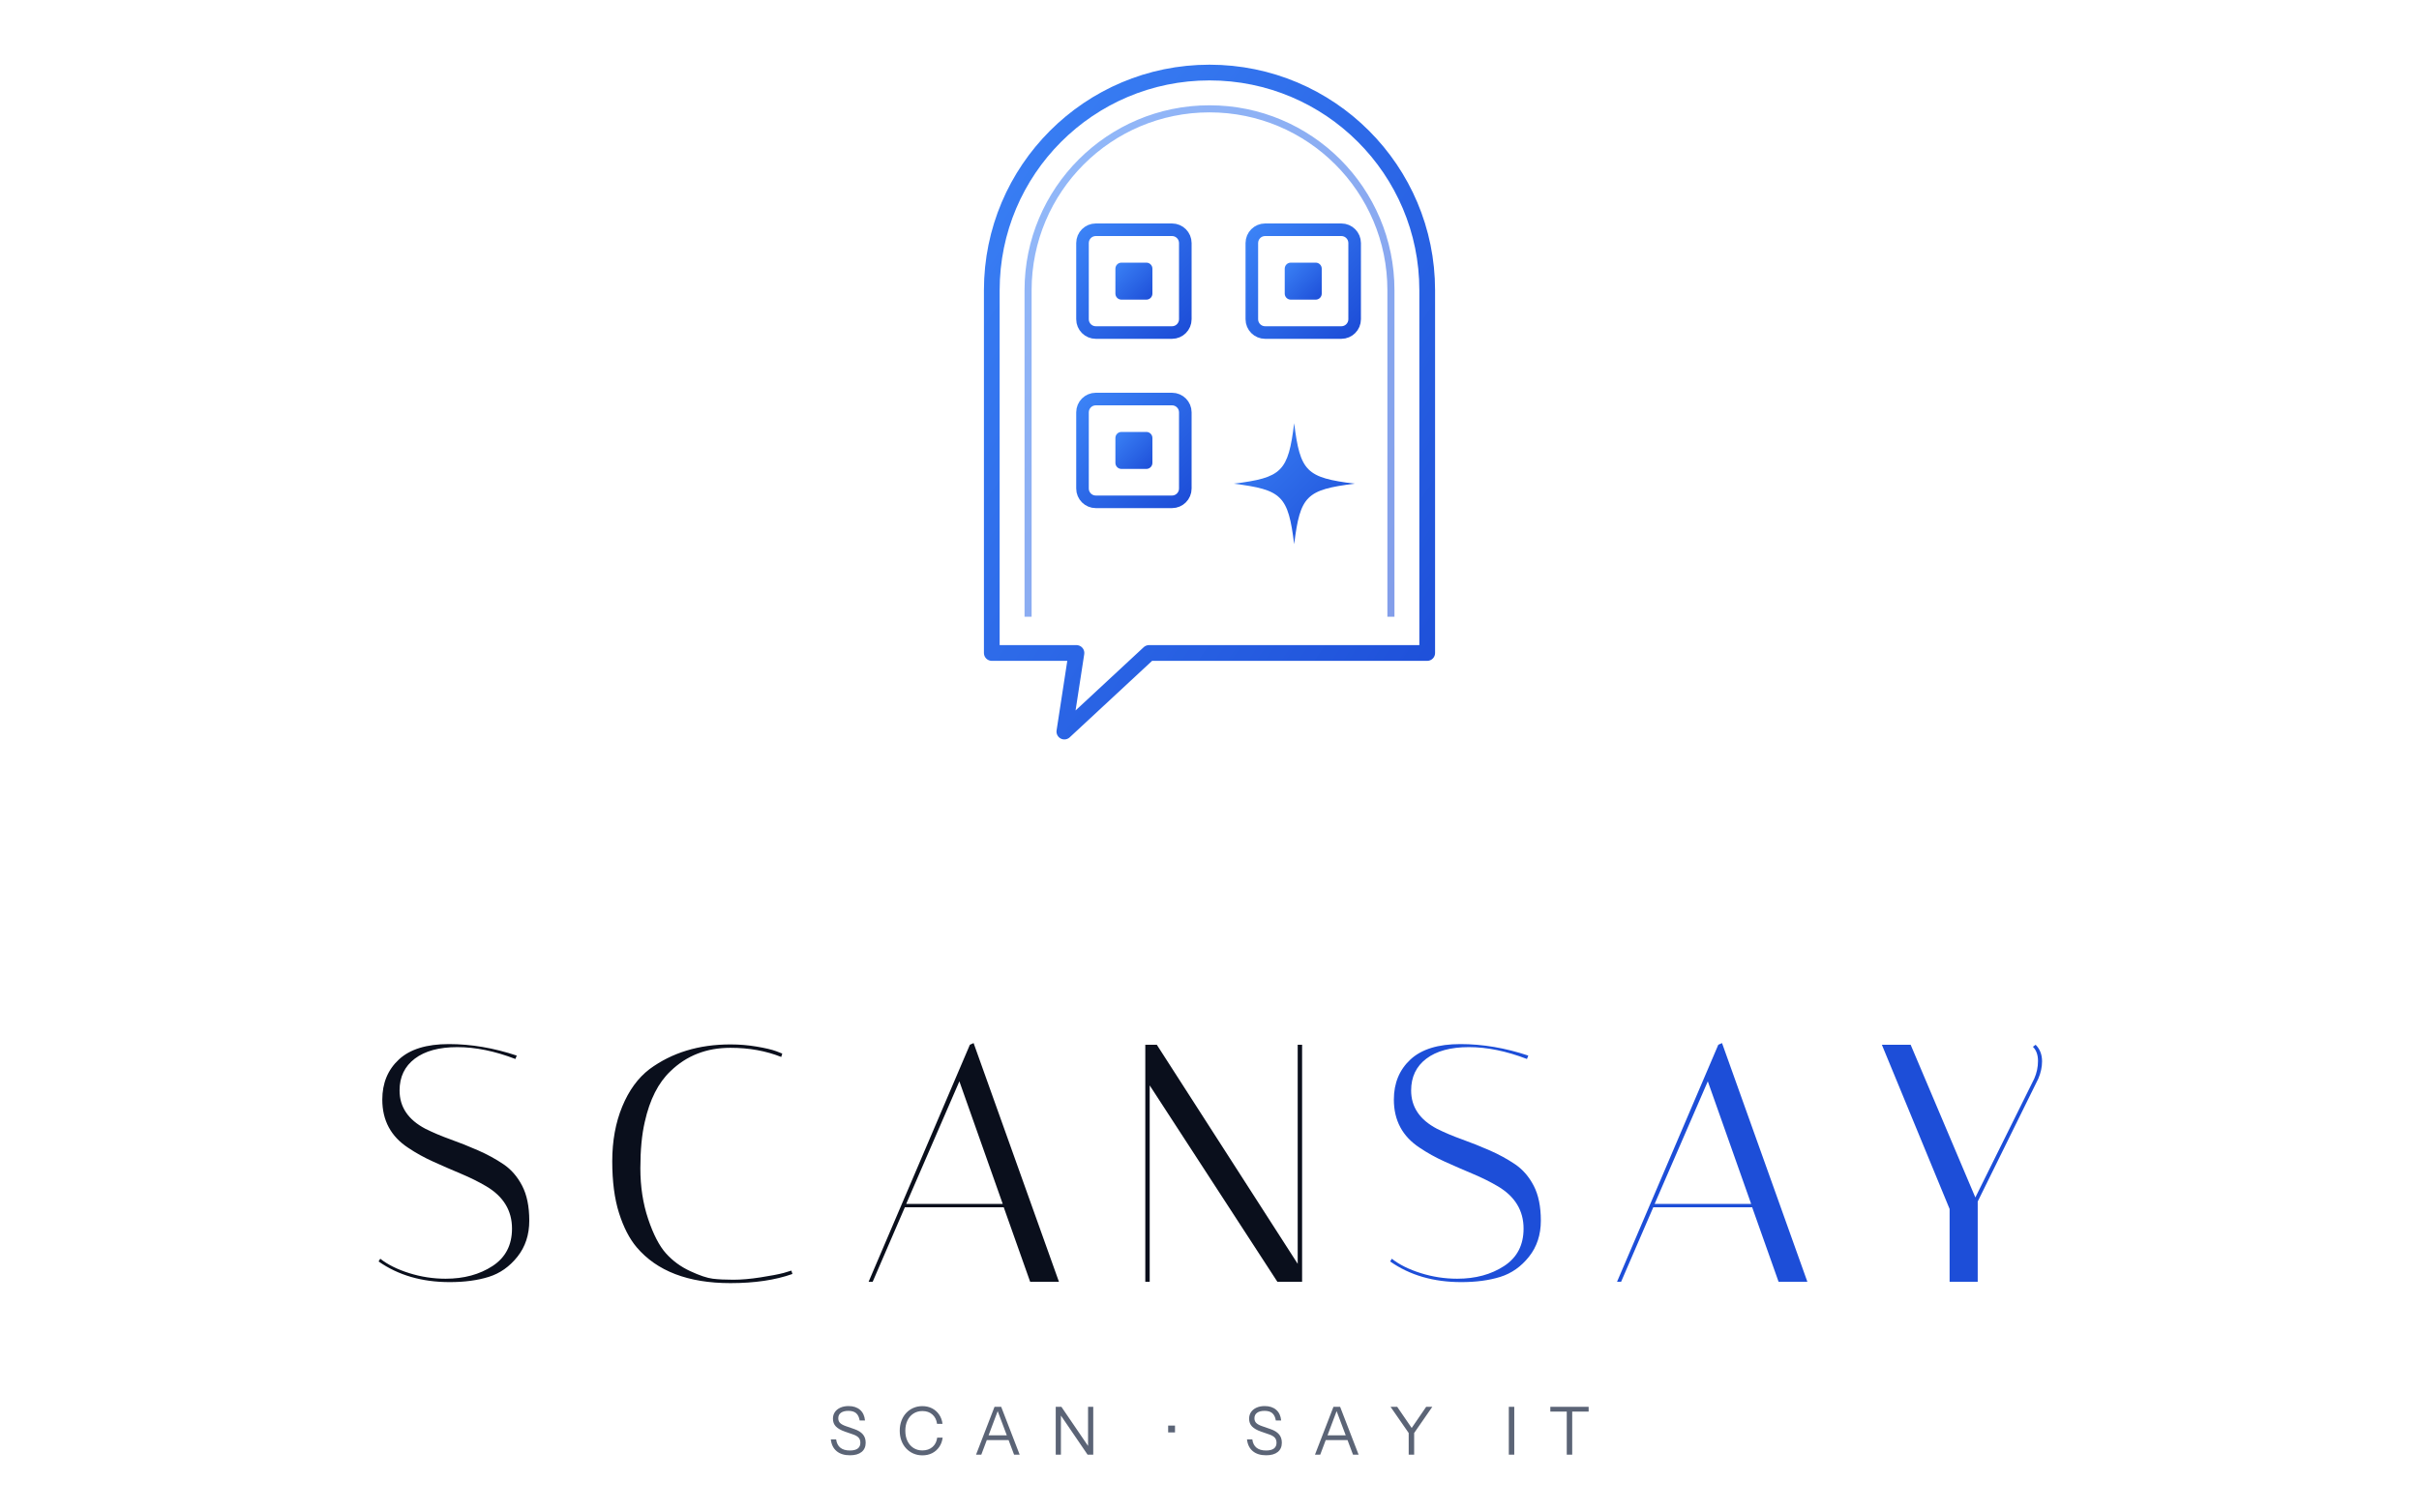
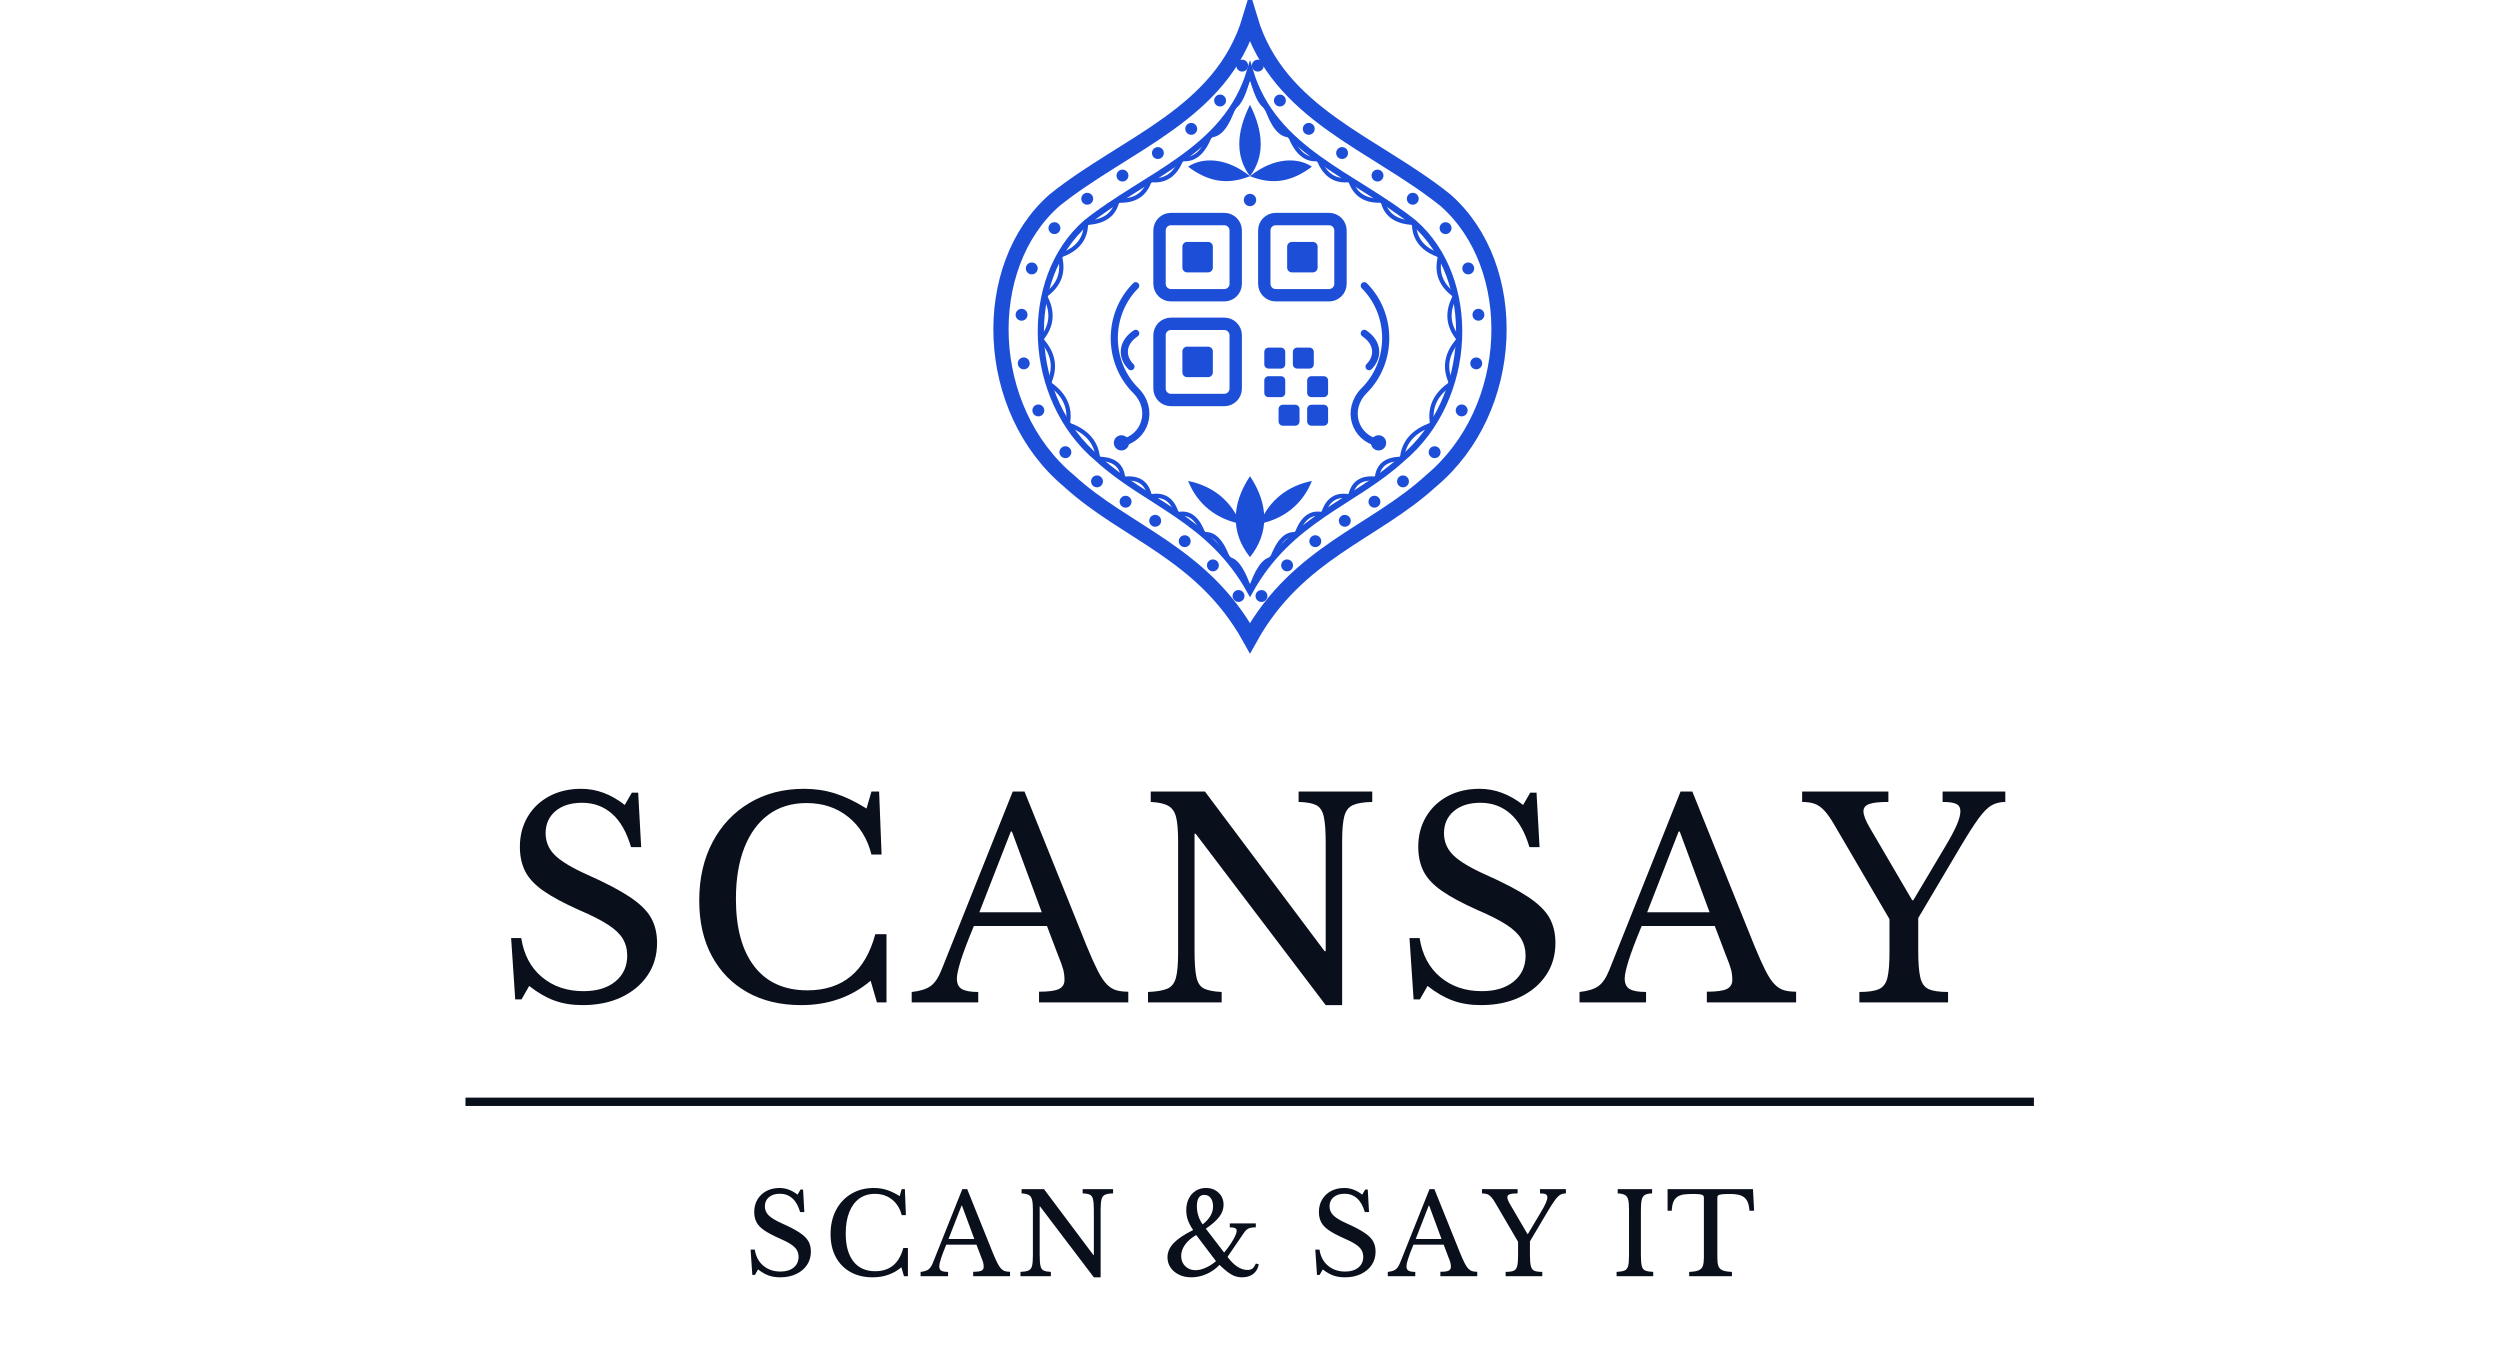
- <svg xmlns="http://www.w3.org/2000/svg" viewBox="0 0 400 250" width="400" height="250">
-   <defs>
-     <linearGradient id="sg" x1="0" y1="0" x2="1" y2="1">
-       <stop offset="0" stop-color="#3B82F6" />
-       <stop offset="1" stop-color="#1D4ED8" />
-     </linearGradient>
-   </defs>
-   <g transform="translate(150 0)">
-     <path d="M14 108 V48 A36 36 0 0 1 86 48 V108 H40 L26 121 L28 108 Z" fill="none" stroke="url(#sg)" stroke-width="2.6" stroke-linejoin="round" />
-     <path d="M20 102 V48 A30 30 0 0 1 80 48 V102" fill="none" stroke="url(#sg)" stroke-width="1.17" opacity=".55" />
-     <rect x="29" y="38" width="17" height="17" rx="2.2" fill="none" stroke="url(#sg)" stroke-width="2.08" />
-     <rect x="34.44" y="43.44" width="6.12" height="6.12" rx="1" fill="url(#sg)" />
-     <rect x="57" y="38" width="17" height="17" rx="2.2" fill="none" stroke="url(#sg)" stroke-width="2.08" />
-     <rect x="62.44" y="43.44" width="6.12" height="6.12" rx="1" fill="url(#sg)" />
-     <rect x="29" y="66" width="17" height="17" rx="2.2" fill="none" stroke="url(#sg)" stroke-width="2.08" />
-     <rect x="34.44" y="71.44" width="6.12" height="6.12" rx="1" fill="url(#sg)" />
-     <path d="M64 70 C65 78 66 79 74 80 C66 81 65 82 64 90 C63 82 62 81 54 80 C62 79 63 78 64 70 Z" fill="url(#sg)" />
+ <svg xmlns="http://www.w3.org/2000/svg" viewBox="0 0 420 230" width="420" height="230">
+   <g transform="translate(162.0 0) scale(0.8)">
+     <g fill="none" stroke="#1D4ED8">
+       <path d="M60.00 4.00 C66.00 24.00 86.00 30.00 101.00 42.00 C117.00 56.00 116.00 86.00 98.00 101.00 C86.00 112.00 70.00 116.00 60.00 134.00 C50.00 116.00 34.00 112.00 22.00 101.00 C4.00 86.00 3.00 56.00 19.00 42.00 C34.00 30.00 54.00 24.00 60.00 4.00 Z" stroke-width="3.2" />
+       <path d="M60.00 14.88 C65.04 31.68 81.84 36.72 94.44 46.80 C107.88 58.56 107.04 83.76 91.92 96.36 C81.84 105.60 68.40 108.96 60.00 124.08 C51.60 108.96 38.16 105.60 28.08 96.36 C12.96 83.76 12.12 58.56 25.56 46.80 C38.16 36.72 54.96 31.68 60.00 14.88 Z" stroke-width="1.3" />
+     </g>
+     <g fill="#1D4ED8">
+       <circle cx="61.64" cy="13.78" r="1.25" />
+       <circle cx="66.28" cy="21.11" r="1.25" />
+       <circle cx="72.34" cy="27.06" r="1.25" />
+       <circle cx="79.34" cy="32.14" r="1.25" />
+       <circle cx="86.78" cy="36.87" r="1.25" />
+       <circle cx="94.18" cy="41.74" r="1.25" />
+       <circle cx="101.07" cy="47.91" r="1.25" />
+       <circle cx="105.83" cy="56.37" r="1.25" />
+       <circle cx="107.97" cy="66.10" r="1.25" />
+       <circle cx="107.51" cy="76.31" r="1.25" />
+       <circle cx="104.45" cy="86.19" r="1.25" />
+       <circle cx="98.77" cy="94.96" r="1.25" />
+       <circle cx="92.13" cy="101.09" r="1.25" />
+       <circle cx="86.13" cy="105.36" r="1.25" />
+       <circle cx="79.91" cy="109.37" r="1.25" />
+       <circle cx="73.71" cy="113.65" r="1.25" />
+       <circle cx="67.79" cy="118.73" r="1.25" />
+       <circle cx="62.41" cy="125.16" r="1.25" />
+       <circle cx="57.59" cy="125.16" r="1.25" />
+       <circle cx="52.21" cy="118.73" r="1.25" />
+       <circle cx="46.29" cy="113.65" r="1.25" />
+       <circle cx="40.09" cy="109.37" r="1.25" />
+       <circle cx="33.87" cy="105.36" r="1.25" />
+       <circle cx="27.87" cy="101.09" r="1.25" />
+       <circle cx="21.23" cy="94.96" r="1.25" />
+       <circle cx="15.55" cy="86.19" r="1.25" />
+       <circle cx="12.49" cy="76.31" r="1.25" />
+       <circle cx="12.03" cy="66.10" r="1.25" />
+       <circle cx="14.17" cy="56.37" r="1.25" />
+       <circle cx="18.93" cy="47.91" r="1.25" />
+       <circle cx="25.82" cy="41.74" r="1.25" />
+       <circle cx="33.22" cy="36.87" r="1.25" />
+       <circle cx="40.66" cy="32.14" r="1.25" />
+       <circle cx="47.66" cy="27.06" r="1.25" />
+       <circle cx="53.72" cy="21.11" r="1.25" />
+       <circle cx="58.36" cy="13.78" r="1.25" />
+     </g>
+     <g fill="none" stroke="#1D4ED8" stroke-width=".9">
+       <path d="M60.00 14.88 Q61.61 21.83 63.43 22.38" />
+       <path d="M63.43 22.38 Q65.50 28.55 68.37 28.38" />
+       <path d="M68.37 28.38 Q70.52 33.96 74.39 33.36" />
+       <path d="M74.39 33.36 Q76.31 38.45 81.03 37.78" />
+       <path d="M81.03 37.78 Q82.51 42.48 87.86 42.10" />
+       <path d="M87.86 42.10 Q88.75 46.57 94.44 46.80" />
+       <path d="M94.44 46.80 Q94.44 51.86 99.97 53.68" />
+       <path d="M99.97 53.68 Q98.52 58.91 103.12 62.08" />
+       <path d="M103.12 62.08 Q100.33 67.06 103.89 71.27" />
+       <path d="M103.89 71.27 Q99.90 75.61 102.28 80.52" />
+       <path d="M102.28 80.52 Q97.24 83.86 98.29 89.13" />
+       <path d="M98.29 89.13 Q92.35 91.12 91.92 96.36" />
+       <path d="M91.92 96.36 Q86.91 96.32 86.64 100.57" />
+       <path d="M86.64 100.57 Q81.86 99.91 81.03 104.29" />
+       <path d="M81.03 104.29 Q76.68 103.33 75.33 108.02" />
+       <path d="M75.33 108.02 Q71.55 107.08 69.77 112.23" />
+       <path d="M69.77 112.23 Q66.65 111.67 64.58 117.42" />
+       <path d="M64.58 117.42 Q62.14 117.55 60.00 124.08" />
+       <path d="M60.00 124.08 Q57.86 117.55 55.42 117.42" />
+       <path d="M55.42 117.42 Q53.35 111.67 50.23 112.23" />
+       <path d="M50.23 112.23 Q48.45 107.08 44.67 108.02" />
+       <path d="M44.67 108.02 Q43.32 103.33 38.97 104.29" />
+       <path d="M38.97 104.29 Q38.14 99.91 33.36 100.57" />
+       <path d="M33.36 100.57 Q33.09 96.32 28.08 96.36" />
+       <path d="M28.08 96.36 Q27.65 91.12 21.71 89.13" />
+       <path d="M21.71 89.13 Q22.76 83.86 17.72 80.52" />
+       <path d="M17.72 80.52 Q20.10 75.61 16.11 71.27" />
+       <path d="M16.11 71.27 Q19.67 67.06 16.88 62.08" />
+       <path d="M16.88 62.08 Q21.48 58.91 20.03 53.68" />
+       <path d="M20.03 53.68 Q25.56 51.86 25.56 46.80" />
+       <path d="M25.56 46.80 Q31.25 46.57 32.14 42.10" />
+       <path d="M32.14 42.10 Q37.49 42.48 38.97 37.78" />
+       <path d="M38.97 37.78 Q43.69 38.45 45.62 33.36" />
+       <path d="M45.62 33.36 Q49.48 33.96 51.63 28.38" />
+       <path d="M51.63 28.38 Q54.50 28.55 56.57 22.38" />
+       <path d="M56.57 22.38 Q58.39 21.83 60.00 14.88" />
+     </g>
+     <g fill="none" stroke="#1D4ED8" stroke-width="1.5" stroke-linecap="round">
+       <path d="M36 60 C30 66 30 76 36 82 C40 86 38 92 33 93 M36 70 C33 72 33 75 35 77" />
+       <path d="M36 60 C30 66 30 76 36 82 C40 86 38 92 33 93 M36 70 C33 72 33 75 35 77" transform="translate(120 0) scale(-1 1)" />
+     </g>
+     <g fill="#1D4ED8">
+       <circle cx="33" cy="93" r="1.6" />
+       <circle cx="87" cy="93" r="1.6" />
+       <circle cx="60" cy="42" r="1.3" />
+     </g>
+     <path d="M60 22 C63 28 63 33 60 37 C57 33 57 28 60 22 Z" fill="#1D4ED8" />
+     <path d="M60 37 C55 33 50 33 47 35 C51 38 55 39 60 37 Z M60 37 C65 33 70 33 73 35 C69 38 65 39 60 37 Z" fill="#1D4ED8" />
+     <path d="M60 100 C56 106 56 112 60 117 C64 112 64 106 60 100 Z" fill="#1D4ED8" />
+     <path d="M47 101 C52 102 56 105 58 110 C53 109 49 106 47 101 Z M73 101 C68 102 64 105 62 110 C67 109 71 106 73 101 Z" fill="#1D4ED8" />
+     <rect x="41" y="46" width="16" height="16" rx="2.4" fill="none" stroke="#1D4ED8" stroke-width="2.6" />
+     <rect x="45.8" y="50.8" width="6.4" height="6.4" rx="1" fill="#1D4ED8" />
+     <rect x="63" y="46" width="16" height="16" rx="2.4" fill="none" stroke="#1D4ED8" stroke-width="2.6" />
+     <rect x="67.8" y="50.8" width="6.4" height="6.4" rx="1" fill="#1D4ED8" />
+     <rect x="41" y="68" width="16" height="16" rx="2.4" fill="none" stroke="#1D4ED8" stroke-width="2.6" />
+     <rect x="45.8" y="72.8" width="6.4" height="6.4" rx="1" fill="#1D4ED8" />
+     <rect x="63" y="73" width="4.4" height="4.4" rx=".9" fill="#1D4ED8" />
+     <rect x="69" y="73" width="4.4" height="4.4" rx=".9" fill="#1D4ED8" />
+     <rect x="63" y="79" width="4.4" height="4.4" rx=".9" fill="#1D4ED8" />
+     <rect x="72" y="85" width="4.4" height="4.4" rx=".9" fill="#1D4ED8" />
+     <rect x="66" y="85" width="4.4" height="4.4" rx=".9" fill="#1D4ED8" />
+     <rect x="72" y="79" width="4.4" height="4.4" rx=".9" fill="#1D4ED8" />
  </g>
-   <g transform="translate(60.64 212)">
-     <path d="M24.584 -36.848Q19.488 -38.808 14.98 -38.808Q10.472 -38.808 7.952 -36.904Q5.432 -35.0 5.432 -31.64Q5.432 -27.552 9.688 -25.312Q11.592 -24.36 13.86 -23.548Q16.128 -22.736 18.424 -21.728Q20.72 -20.72 22.624 -19.432Q24.528 -18.144 25.704 -15.876Q26.88 -13.608 26.88 -10.108Q26.88 -6.608 24.92 -4.144Q22.96 -1.68 20.188 -0.812Q17.416 0.056 13.72 0.056Q6.832 0.056 1.96 -3.36L2.24 -3.808Q4.088 -2.352 7.028 -1.428Q9.968 -0.504 13.048 -0.504Q17.584 -0.504 20.804 -2.604Q24.024 -4.704 24.024 -8.792Q24.024 -13.272 19.768 -15.792Q17.864 -16.912 15.596 -17.864Q13.328 -18.816 11.032 -19.852Q8.736 -20.888 6.832 -22.176Q2.576 -24.976 2.576 -30.128Q2.576 -34.216 5.32 -36.764Q8.064 -39.312 13.58 -39.312Q19.096 -39.312 24.808 -37.408Z M60.144 0.224Q49.672 0.224 44.632 -5.712Q42.84 -7.84 41.72 -11.368Q40.6 -14.896 40.6 -19.936Q40.6 -24.976 42.252 -28.98Q43.904 -32.984 46.76 -35.168Q52.304 -39.256 60.144 -39.256Q62.384 -39.256 64.512 -38.892Q66.64 -38.528 67.704 -38.136L68.712 -37.744L68.544 -37.184Q64.736 -38.696 60.144 -38.696Q54.208 -38.696 50.232 -34.832Q47.208 -31.976 45.976 -26.432Q45.248 -23.296 45.248 -18.76Q45.248 -14.224 46.536 -10.388Q47.824 -6.552 49.476 -4.704Q51.128 -2.856 53.48 -1.764Q55.832 -0.672 57.232 -0.504Q58.632 -0.336 60.62 -0.336Q62.608 -0.336 65.128 -0.728Q67.648 -1.12 68.936 -1.456L70.224 -1.848L70.392 -1.288Q66.136 0.224 60.144 0.224Z M83.664 0.0H82.992L99.736 -39.2L100.352 -39.48L114.464 0.0H109.704L105.336 -12.32H88.984ZM98.0 -33.152 89.208 -12.88H105.168Z M129.472 0.0H128.744V-39.2H130.648L153.944 -2.968V-39.2H154.672V0.0H150.584L129.472 -32.48Z" fill="#0A0F1C" />
-     <g transform="translate(167.27 0)">
-       <path d="M24.584 -36.848Q19.488 -38.808 14.98 -38.808Q10.472 -38.808 7.952 -36.904Q5.432 -35.0 5.432 -31.64Q5.432 -27.552 9.688 -25.312Q11.592 -24.36 13.86 -23.548Q16.128 -22.736 18.424 -21.728Q20.72 -20.72 22.624 -19.432Q24.528 -18.144 25.704 -15.876Q26.88 -13.608 26.88 -10.108Q26.88 -6.608 24.92 -4.144Q22.96 -1.68 20.188 -0.812Q17.416 0.056 13.72 0.056Q6.832 0.056 1.96 -3.36L2.24 -3.808Q4.088 -2.352 7.028 -1.428Q9.968 -0.504 13.048 -0.504Q17.584 -0.504 20.804 -2.604Q24.024 -4.704 24.024 -8.792Q24.024 -13.272 19.768 -15.792Q17.864 -16.912 15.596 -17.864Q13.328 -18.816 11.032 -19.852Q8.736 -20.888 6.832 -22.176Q2.576 -24.976 2.576 -30.128Q2.576 -34.216 5.32 -36.764Q8.064 -39.312 13.58 -39.312Q19.096 -39.312 24.808 -37.408Z M40.152 0.0H39.48L56.224 -39.2L56.84 -39.48L70.952 0.0H66.192L61.824 -12.32H45.472ZM54.488 -33.152 45.696 -12.88H61.656Z M108.696 -39.2Q109.76 -38.136 109.76 -36.456Q109.76 -35.056 109.144 -33.6L99.12 -13.272V0.0H94.472V-12.04L83.272 -39.2H88.032L98.728 -13.944L108.472 -33.6Q109.088 -35.0 109.088 -36.512Q109.088 -38.024 108.248 -38.864Z" fill="#1D4ED8" />
-     </g>
+   <g transform="translate(83.2 168.4)">
+     <path d="M3.358 -0.506 2.668 -10.81H4.37Q5.014 -6.624 7.843 -4.255Q10.672 -1.886 14.812 -1.886Q18.216 -1.886 20.194 -3.519Q22.172 -5.152 22.172 -7.866Q22.172 -9.43 21.459 -10.649Q20.746 -11.868 18.998 -13.018Q17.25 -14.168 14.122 -15.502Q10.304 -17.204 8.119 -18.722Q5.934 -20.24 5.037 -22.011Q4.14 -23.782 4.14 -26.128Q4.14 -28.98 5.451 -31.188Q6.762 -33.396 9.085 -34.638Q11.408 -35.88 14.444 -35.88Q18.308 -35.88 21.758 -33.166L22.954 -35.236H24.012L24.518 -26.082H22.816Q21.712 -29.854 19.619 -31.694Q17.526 -33.534 14.582 -33.534Q11.776 -33.534 10.12 -32.131Q8.464 -30.728 8.464 -28.428Q8.464 -26.266 10.028 -24.725Q11.592 -23.184 15.502 -21.436Q20.056 -19.412 22.609 -17.71Q25.162 -16.008 26.174 -14.214Q27.186 -12.42 27.186 -9.982Q27.186 -6.9 25.599 -4.554Q24.012 -2.208 21.206 -0.874Q18.4 0.46 14.674 0.46Q12.052 0.46 9.959 -0.299Q7.866 -1.058 5.704 -2.76L4.416 -0.506Z M62.376 -32.568 63.204 -35.42H64.492L64.906 -24.84H63.204Q62.192 -28.842 59.294 -31.165Q56.396 -33.488 52.302 -33.488Q48.576 -33.488 45.931 -31.556Q43.286 -29.624 41.86 -26.013Q40.434 -22.402 40.434 -17.388Q40.434 -10.028 43.539 -6.026Q46.644 -2.024 52.44 -2.024Q61.318 -2.024 63.848 -11.454H65.734V0.0H64.124L63.066 -3.634Q58.236 0.46 51.382 0.46Q46.184 0.46 42.343 -1.702Q38.502 -3.864 36.386 -7.797Q34.27 -11.73 34.27 -17.112Q34.27 -22.678 36.501 -26.91Q38.732 -31.142 42.711 -33.511Q46.69 -35.88 51.888 -35.88Q54.648 -35.88 57.109 -35.098Q59.57 -34.316 62.376 -32.568Z M69.966 0.0V-1.748Q72.082 -1.978 73.14 -2.737Q74.198 -3.496 74.98 -5.474L86.94 -35.42H88.918L99.36 -9.476Q100.418 -6.9 101.2 -5.359Q101.982 -3.818 102.718 -3.059Q103.454 -2.3 104.305 -2.047Q105.156 -1.794 106.352 -1.794V0.0H91.356V-1.794Q93.794 -1.794 94.714 -2.254Q95.634 -2.714 95.634 -3.772Q95.634 -4.692 95.427 -5.497Q95.22 -6.302 94.576 -7.866L92.69 -12.834H80.408Q78.844 -9.062 78.2 -6.992Q77.556 -4.922 77.556 -4.002Q77.556 -2.714 78.407 -2.231Q79.258 -1.748 81.144 -1.748V0.0ZM81.328 -15.134H91.816L86.802 -28.704H86.618Z M139.518 0.46 117.668 -28.336H117.484V-8.694Q117.484 -5.658 117.806 -4.209Q118.128 -2.76 119.117 -2.3Q120.106 -1.84 122.038 -1.748V0.0H109.664V-1.748Q111.826 -1.84 112.907 -2.3Q113.988 -2.76 114.356 -4.14Q114.724 -5.52 114.724 -8.372V-27.048Q114.724 -29.67 114.402 -31.05Q114.08 -32.43 113.091 -33.005Q112.102 -33.58 110.124 -33.672V-35.42H119.232L139.334 -8.602H139.518V-26.726Q139.518 -29.762 139.196 -31.211Q138.874 -32.66 137.908 -33.143Q136.942 -33.626 134.964 -33.672V-35.42H147.338V-33.672Q145.176 -33.626 144.095 -33.143Q143.014 -32.66 142.646 -31.28Q142.278 -29.9 142.278 -27.048V0.46Z M154.284 -0.506 153.594 -10.81H155.296Q155.94 -6.624 158.769 -4.255Q161.598 -1.886 165.738 -1.886Q169.142 -1.886 171.12 -3.519Q173.098 -5.152 173.098 -7.866Q173.098 -9.43 172.385 -10.649Q171.672 -11.868 169.924 -13.018Q168.176 -14.168 165.048 -15.502Q161.23 -17.204 159.045 -18.722Q156.86 -20.24 155.963 -22.011Q155.066 -23.782 155.066 -26.128Q155.066 -28.98 156.377 -31.188Q157.688 -33.396 160.011 -34.638Q162.334 -35.88 165.37 -35.88Q169.234 -35.88 172.684 -33.166L173.88 -35.236H174.938L175.444 -26.082H173.742Q172.638 -29.854 170.545 -31.694Q168.452 -33.534 165.508 -33.534Q162.702 -33.534 161.046 -32.131Q159.39 -30.728 159.39 -28.428Q159.39 -26.266 160.954 -24.725Q162.518 -23.184 166.428 -21.436Q170.982 -19.412 173.535 -17.71Q176.088 -16.008 177.1 -14.214Q178.112 -12.42 178.112 -9.982Q178.112 -6.9 176.525 -4.554Q174.938 -2.208 172.132 -0.874Q169.326 0.46 165.6 0.46Q162.978 0.46 160.885 -0.299Q158.792 -1.058 156.63 -2.76L155.342 -0.506Z M182.16 0.0V-1.748Q184.276 -1.978 185.334 -2.737Q186.392 -3.496 187.174 -5.474L199.134 -35.42H201.112L211.554 -9.476Q212.612 -6.9 213.394 -5.359Q214.176 -3.818 214.912 -3.059Q215.648 -2.3 216.499 -2.047Q217.35 -1.794 218.546 -1.794V0.0H203.55V-1.794Q205.988 -1.794 206.908 -2.254Q207.828 -2.714 207.828 -3.772Q207.828 -4.692 207.621 -5.497Q207.414 -6.302 206.77 -7.866L204.884 -12.834H192.602Q191.038 -9.062 190.394 -6.992Q189.75 -4.922 189.75 -4.002Q189.75 -2.714 190.601 -2.231Q191.452 -1.748 193.338 -1.748V0.0ZM193.522 -15.134H204.01L198.996 -28.704H198.812Z M225.032 -29.716Q224.112 -31.326 223.33 -32.177Q222.548 -33.028 221.697 -33.35Q220.846 -33.672 219.558 -33.672V-35.42H234.048V-33.672Q231.794 -33.672 230.828 -33.327Q229.862 -32.982 229.862 -32.108Q229.862 -31.142 230.92 -29.348L238.05 -17.158H238.234L243.432 -25.898Q244.904 -28.336 245.525 -29.785Q246.146 -31.234 246.146 -32.108Q246.146 -32.982 245.479 -33.327Q244.812 -33.672 243.156 -33.672V-35.42H253.69V-33.672Q252.402 -33.672 251.413 -33.12Q250.424 -32.568 249.228 -30.935Q248.032 -29.302 246.146 -26.128L239.062 -14.168V-8.694Q239.062 -5.704 239.407 -4.209Q239.752 -2.714 240.81 -2.231Q241.868 -1.748 244.076 -1.748V0.0H229.172V-1.748Q231.38 -1.748 232.461 -2.231Q233.542 -2.714 233.887 -4.14Q234.232 -5.566 234.232 -8.372V-13.984Z" fill="#0A0F1C" />
  </g>
-   <g transform="translate(136.92 240.60)">
-     <path d="M3.63 0.099Q2.244 0.099 1.424 -0.583Q0.605 -1.265 0.462 -2.53H1.342Q1.463 -1.617 2.035 -1.155Q2.607 -0.693 3.619 -0.693Q4.477 -0.693 4.912 -1.017Q5.346 -1.342 5.346 -1.969Q5.346 -2.508 5.049 -2.827Q4.752 -3.146 4.125 -3.355L2.794 -3.817Q1.782 -4.169 1.298 -4.669Q0.814 -5.17 0.814 -5.94Q0.814 -6.578 1.133 -7.045Q1.452 -7.513 2.035 -7.777Q2.618 -8.041 3.388 -8.041Q4.576 -8.041 5.291 -7.42Q6.006 -6.798 6.116 -5.654H5.236Q5.093 -6.479 4.647 -6.864Q4.202 -7.249 3.366 -7.249Q2.574 -7.249 2.134 -6.93Q1.694 -6.611 1.694 -6.028Q1.694 -5.533 2.002 -5.236Q2.31 -4.939 2.959 -4.719L4.378 -4.224Q5.302 -3.905 5.764 -3.361Q6.226 -2.816 6.226 -1.98Q6.226 -0.99 5.55 -0.446Q4.873 0.099 3.63 0.099Z M15.609 0.11Q14.795 0.11 14.107 -0.193Q13.42 -0.495 12.914 -1.039Q12.408 -1.584 12.133 -2.326Q11.858 -3.069 11.858 -3.96Q11.858 -4.851 12.133 -5.593Q12.408 -6.336 12.909 -6.88Q13.409 -7.425 14.096 -7.727Q14.784 -8.03 15.598 -8.03Q16.489 -8.03 17.199 -7.667Q17.908 -7.304 18.364 -6.644Q18.821 -5.984 18.931 -5.104H18.029Q17.897 -6.083 17.253 -6.649Q16.61 -7.216 15.609 -7.216Q14.762 -7.216 14.124 -6.803Q13.486 -6.391 13.134 -5.659Q12.782 -4.928 12.782 -3.96Q12.782 -2.992 13.134 -2.26Q13.486 -1.529 14.124 -1.116Q14.762 -0.704 15.598 -0.704Q16.621 -0.704 17.276 -1.276Q17.93 -1.848 18.051 -2.816H18.953Q18.843 -1.936 18.386 -1.276Q17.93 -0.616 17.221 -0.253Q16.511 0.11 15.609 0.11Z M24.475 0.0 27.533 -7.92H28.325L25.344 0.0ZM30.767 0.0 27.786 -7.92H28.633L31.691 0.0ZM25.993 -3.201H30.129V-2.409H25.993Z M37.653 0.0V-7.92H38.588L43.131 -1.254L42.999 -1.232V-7.92H43.857V0.0H42.922L38.379 -6.666L38.511 -6.688V0.0Z M56.243 -3.685V-4.818H57.376V-3.685Z M72.446 0.099Q71.06 0.099 70.24 -0.583Q69.421 -1.265 69.278 -2.53H70.158Q70.279 -1.617 70.851 -1.155Q71.423 -0.693 72.435 -0.693Q73.293 -0.693 73.728 -1.017Q74.162 -1.342 74.162 -1.969Q74.162 -2.508 73.865 -2.827Q73.568 -3.146 72.941 -3.355L71.61 -3.817Q70.598 -4.169 70.114 -4.669Q69.63 -5.17 69.63 -5.94Q69.63 -6.578 69.949 -7.045Q70.268 -7.513 70.851 -7.777Q71.434 -8.041 72.204 -8.041Q73.392 -8.041 74.107 -7.42Q74.822 -6.798 74.932 -5.654H74.052Q73.909 -6.479 73.464 -6.864Q73.018 -7.249 72.182 -7.249Q71.39 -7.249 70.95 -6.93Q70.51 -6.611 70.51 -6.028Q70.51 -5.533 70.818 -5.236Q71.126 -4.939 71.775 -4.719L73.194 -4.224Q74.118 -3.905 74.58 -3.361Q75.042 -2.816 75.042 -1.98Q75.042 -0.99 74.365 -0.446Q73.689 0.099 72.446 0.099Z M80.52 0.0 83.578 -7.92H84.37L81.389 0.0ZM86.812 0.0 83.831 -7.92H84.678L87.736 0.0ZM82.038 -3.201H86.174V-2.409H82.038Z M96.019 0.0V-3.586L93.016 -7.92H94.116L96.723 -4.114H96.305L98.912 -7.92H99.924L96.921 -3.586V0.0Z M112.574 0.0V-7.92H113.476V0.0Z M122.155 0.0V-7.128H119.438V-7.92H125.774V-7.128H123.057V0.0Z" fill="#5B6476" />
+   <rect x="78.2" y="184.4" width="263.5" height="1.4" fill="#0A0F1C" />
+   <g transform="translate(125.0 214.4)">
+     <path d="M1.387 -0.209 1.102 -4.465H1.805Q2.071 -2.736 3.239 -1.757Q4.408 -0.779 6.118 -0.779Q7.524 -0.779 8.341 -1.454Q9.158 -2.128 9.158 -3.249Q9.158 -3.895 8.863 -4.399Q8.569 -4.902 7.847 -5.377Q7.125 -5.852 5.833 -6.403Q4.256 -7.106 3.354 -7.733Q2.451 -8.36 2.08 -9.091Q1.71 -9.823 1.71 -10.792Q1.71 -11.97 2.252 -12.882Q2.793 -13.794 3.752 -14.307Q4.712 -14.82 5.966 -14.82Q7.562 -14.82 8.987 -13.699L9.481 -14.554H9.918L10.127 -10.773H9.424Q8.968 -12.331 8.104 -13.091Q7.239 -13.851 6.023 -13.851Q4.864 -13.851 4.18 -13.271Q3.496 -12.692 3.496 -11.742Q3.496 -10.849 4.142 -10.213Q4.788 -9.576 6.403 -8.854Q8.284 -8.018 9.338 -7.315Q10.393 -6.612 10.811 -5.871Q11.229 -5.13 11.229 -4.123Q11.229 -2.85 10.573 -1.881Q9.918 -0.912 8.759 -0.361Q7.6 0.19 6.061 0.19Q4.978 0.19 4.114 -0.123Q3.249 -0.437 2.356 -1.14L1.824 -0.209Z M26.144 -13.452 26.486 -14.63H27.018L27.189 -10.26H26.486Q26.068 -11.913 24.871 -12.872Q23.674 -13.832 21.983 -13.832Q20.444 -13.832 19.352 -13.034Q18.259 -12.236 17.67 -10.744Q17.081 -9.253 17.081 -7.182Q17.081 -4.142 18.364 -2.489Q19.646 -0.836 22.04 -0.836Q25.707 -0.836 26.752 -4.731H27.531V0.0H26.866L26.429 -1.501Q24.434 0.19 21.603 0.19Q19.456 0.19 17.87 -0.703Q16.283 -1.596 15.409 -3.22Q14.535 -4.845 14.535 -7.068Q14.535 -9.367 15.457 -11.115Q16.378 -12.863 18.021 -13.841Q19.665 -14.82 21.812 -14.82Q22.952 -14.82 23.968 -14.497Q24.985 -14.174 26.144 -13.452Z M29.659 0.0V-0.722Q30.533 -0.817 30.97 -1.131Q31.407 -1.444 31.73 -2.261L36.67 -14.63H37.487L41.8 -3.914Q42.237 -2.85 42.56 -2.213Q42.883 -1.577 43.187 -1.264Q43.491 -0.95 43.843 -0.845Q44.194 -0.741 44.688 -0.741V0.0H38.494V-0.741Q39.501 -0.741 39.881 -0.931Q40.261 -1.121 40.261 -1.558Q40.261 -1.938 40.175 -2.27Q40.09 -2.603 39.824 -3.249L39.045 -5.301H33.972Q33.326 -3.743 33.06 -2.888Q32.794 -2.033 32.794 -1.653Q32.794 -1.121 33.145 -0.921Q33.497 -0.722 34.276 -0.722V0.0ZM34.352 -6.251H38.684L36.613 -11.856H36.537Z M58.767 0.19 49.742 -11.704H49.666V-3.591Q49.666 -2.337 49.799 -1.738Q49.932 -1.14 50.341 -0.95Q50.749 -0.76 51.547 -0.722V0.0H46.436V-0.722Q47.329 -0.76 47.776 -0.95Q48.222 -1.14 48.374 -1.71Q48.526 -2.28 48.526 -3.458V-11.172Q48.526 -12.255 48.393 -12.825Q48.26 -13.395 47.852 -13.633Q47.443 -13.87 46.626 -13.908V-14.63H50.388L58.691 -3.553H58.767V-11.039Q58.767 -12.293 58.634 -12.892Q58.501 -13.49 58.102 -13.689Q57.703 -13.889 56.886 -13.908V-14.63H61.997V-13.908Q61.104 -13.889 60.657 -13.689Q60.211 -13.49 60.059 -12.92Q59.907 -12.35 59.907 -11.172V0.19Z M77.577 -7.98 80.655 -3.971Q81.586 -5.092 82.175 -6.118Q82.764 -7.144 82.764 -7.638Q82.764 -7.942 82.488 -8.075Q82.213 -8.208 81.605 -8.208V-8.873H85.975V-8.208Q85.158 -8.208 84.74 -8.008Q84.322 -7.809 83.923 -7.201L81.225 -3.249Q82.84 -1.045 84.607 -1.045Q85.101 -1.045 85.395 -1.264Q85.69 -1.482 85.994 -2.128L86.469 -1.995Q86.279 -0.95 85.547 -0.38Q84.816 0.19 83.657 0.19Q83.03 0.19 82.469 -0.009Q81.909 -0.209 81.291 -0.665Q80.674 -1.121 79.876 -1.9Q78.945 -0.912 77.691 -0.361Q76.437 0.19 75.145 0.19Q73.986 0.19 73.084 -0.247Q72.181 -0.684 71.659 -1.444Q71.136 -2.204 71.136 -3.173Q71.136 -4.465 72.171 -5.557Q73.207 -6.65 75.449 -7.752Q74.841 -8.645 74.565 -9.424Q74.29 -10.203 74.29 -11.058Q74.29 -12.179 74.708 -13.024Q75.126 -13.87 75.876 -14.345Q76.627 -14.82 77.596 -14.82Q78.888 -14.82 79.724 -14.022Q80.56 -13.224 80.56 -11.989Q80.56 -10.944 79.857 -10.003Q79.154 -9.063 77.577 -7.98ZM77.045 -8.702Q78.793 -10.07 78.793 -11.723Q78.793 -12.616 78.394 -13.139Q77.995 -13.661 77.33 -13.661Q76.076 -13.661 76.076 -11.742Q76.076 -10.089 77.045 -8.702ZM79.287 -2.527 75.962 -6.916Q74.765 -6.232 74.1 -5.311Q73.435 -4.389 73.435 -3.401Q73.435 -2.356 74.119 -1.681Q74.803 -1.007 75.848 -1.007Q76.627 -1.007 77.548 -1.415Q78.47 -1.824 79.287 -2.527Z M96.254 -0.209 95.969 -4.465H96.672Q96.938 -2.736 98.107 -1.757Q99.275 -0.779 100.985 -0.779Q102.391 -0.779 103.208 -1.454Q104.025 -2.128 104.025 -3.249Q104.025 -3.895 103.731 -4.399Q103.436 -4.902 102.714 -5.377Q101.992 -5.852 100.7 -6.403Q99.123 -7.106 98.221 -7.733Q97.318 -8.36 96.947 -9.091Q96.577 -9.823 96.577 -10.792Q96.577 -11.97 97.119 -12.882Q97.66 -13.794 98.62 -14.307Q99.579 -14.82 100.833 -14.82Q102.429 -14.82 103.854 -13.699L104.348 -14.554H104.785L104.994 -10.773H104.291Q103.835 -12.331 102.971 -13.091Q102.106 -13.851 100.89 -13.851Q99.731 -13.851 99.047 -13.271Q98.363 -12.692 98.363 -11.742Q98.363 -10.849 99.009 -10.213Q99.655 -9.576 101.27 -8.854Q103.151 -8.018 104.206 -7.315Q105.26 -6.612 105.678 -5.871Q106.096 -5.13 106.096 -4.123Q106.096 -2.85 105.441 -1.881Q104.785 -0.912 103.626 -0.361Q102.467 0.19 100.928 0.19Q99.845 0.19 98.981 -0.123Q98.116 -0.437 97.223 -1.14L96.691 -0.209Z M108.148 0.0V-0.722Q109.022 -0.817 109.459 -1.131Q109.896 -1.444 110.219 -2.261L115.159 -14.63H115.976L120.289 -3.914Q120.726 -2.85 121.049 -2.213Q121.372 -1.577 121.676 -1.264Q121.98 -0.95 122.332 -0.845Q122.683 -0.741 123.177 -0.741V0.0H116.983V-0.741Q117.99 -0.741 118.37 -0.931Q118.75 -1.121 118.75 -1.558Q118.75 -1.938 118.665 -2.27Q118.579 -2.603 118.313 -3.249L117.534 -5.301H112.461Q111.815 -3.743 111.549 -2.888Q111.283 -2.033 111.283 -1.653Q111.283 -1.121 111.635 -0.921Q111.986 -0.722 112.765 -0.722V0.0ZM112.841 -6.251H117.173L115.102 -11.856H115.026Z M126.236 -12.274Q125.856 -12.939 125.533 -13.29Q125.21 -13.642 124.858 -13.775Q124.507 -13.908 123.975 -13.908V-14.63H129.96V-13.908Q129.029 -13.908 128.63 -13.765Q128.231 -13.623 128.231 -13.262Q128.231 -12.863 128.668 -12.122L131.613 -7.087H131.689L133.836 -10.697Q134.444 -11.704 134.7 -12.302Q134.957 -12.901 134.957 -13.262Q134.957 -13.623 134.681 -13.765Q134.406 -13.908 133.722 -13.908V-14.63H138.073V-13.908Q137.541 -13.908 137.132 -13.68Q136.724 -13.452 136.23 -12.777Q135.736 -12.103 134.957 -10.792L132.031 -5.852V-3.591Q132.031 -2.356 132.173 -1.738Q132.316 -1.121 132.753 -0.921Q133.19 -0.722 134.102 -0.722V0.0H127.946V-0.722Q128.858 -0.722 129.305 -0.921Q129.751 -1.121 129.894 -1.71Q130.036 -2.299 130.036 -3.458V-5.776Z M146.585 0.0V-0.722Q147.478 -0.76 147.924 -0.95Q148.371 -1.14 148.523 -1.71Q148.675 -2.28 148.675 -3.458V-11.172Q148.675 -12.255 148.542 -12.825Q148.409 -13.395 148 -13.633Q147.592 -13.87 146.775 -13.908V-14.63H152.551V-13.908Q151.734 -13.889 151.335 -13.651Q150.936 -13.414 150.803 -12.806Q150.67 -12.198 150.67 -11.039V-3.591Q150.67 -2.337 150.812 -1.738Q150.955 -1.14 151.401 -0.95Q151.848 -0.76 152.741 -0.722V0.0Z M169.499 -14.63 169.689 -11.001H168.91Q168.834 -12.103 168.483 -12.711Q168.131 -13.319 167.447 -13.566Q166.763 -13.813 165.661 -13.813Q164.73 -13.813 164.264 -13.756Q163.799 -13.699 163.656 -13.575Q163.514 -13.452 163.514 -13.224V-3.059Q163.514 -2.242 163.675 -1.738Q163.837 -1.235 164.369 -0.997Q164.901 -0.76 165.965 -0.722V0.0H158.783V-0.722Q159.866 -0.76 160.388 -0.997Q160.911 -1.235 161.082 -1.738Q161.253 -2.242 161.253 -3.059V-13.224Q161.253 -13.452 161.12 -13.575Q160.987 -13.699 160.597 -13.756Q160.208 -13.813 159.391 -13.813Q158.65 -13.813 158.023 -13.746Q157.396 -13.68 156.921 -13.414Q156.446 -13.148 156.171 -12.578Q155.895 -12.008 155.857 -11.001H155.154V-14.63Z" fill="#0A0F1C" />
  </g>
</svg>
